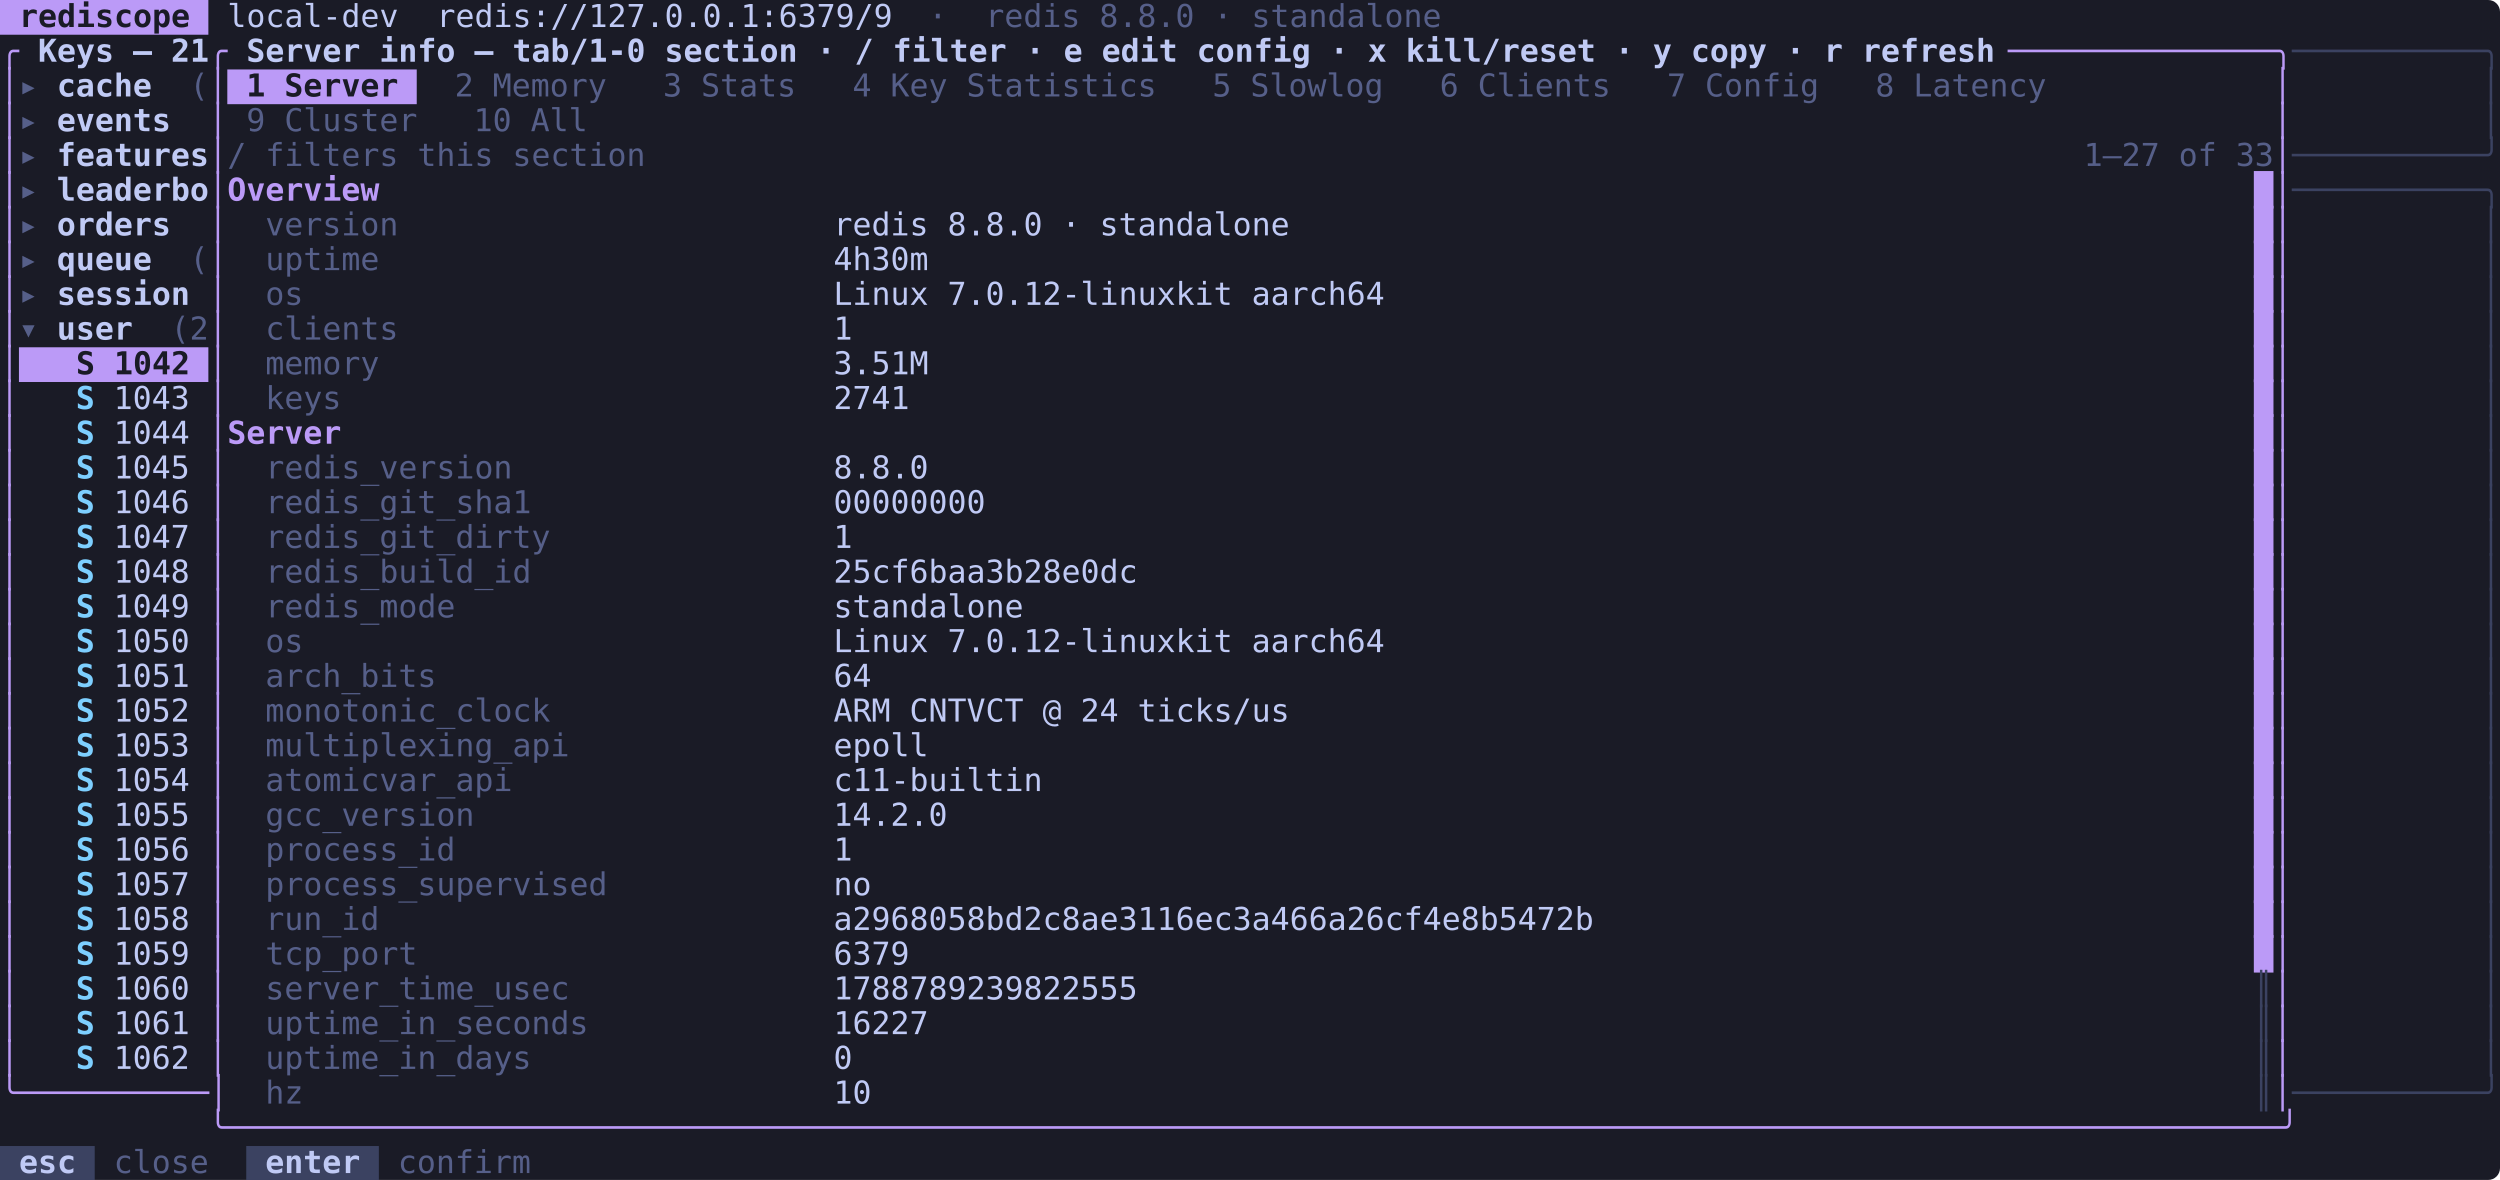
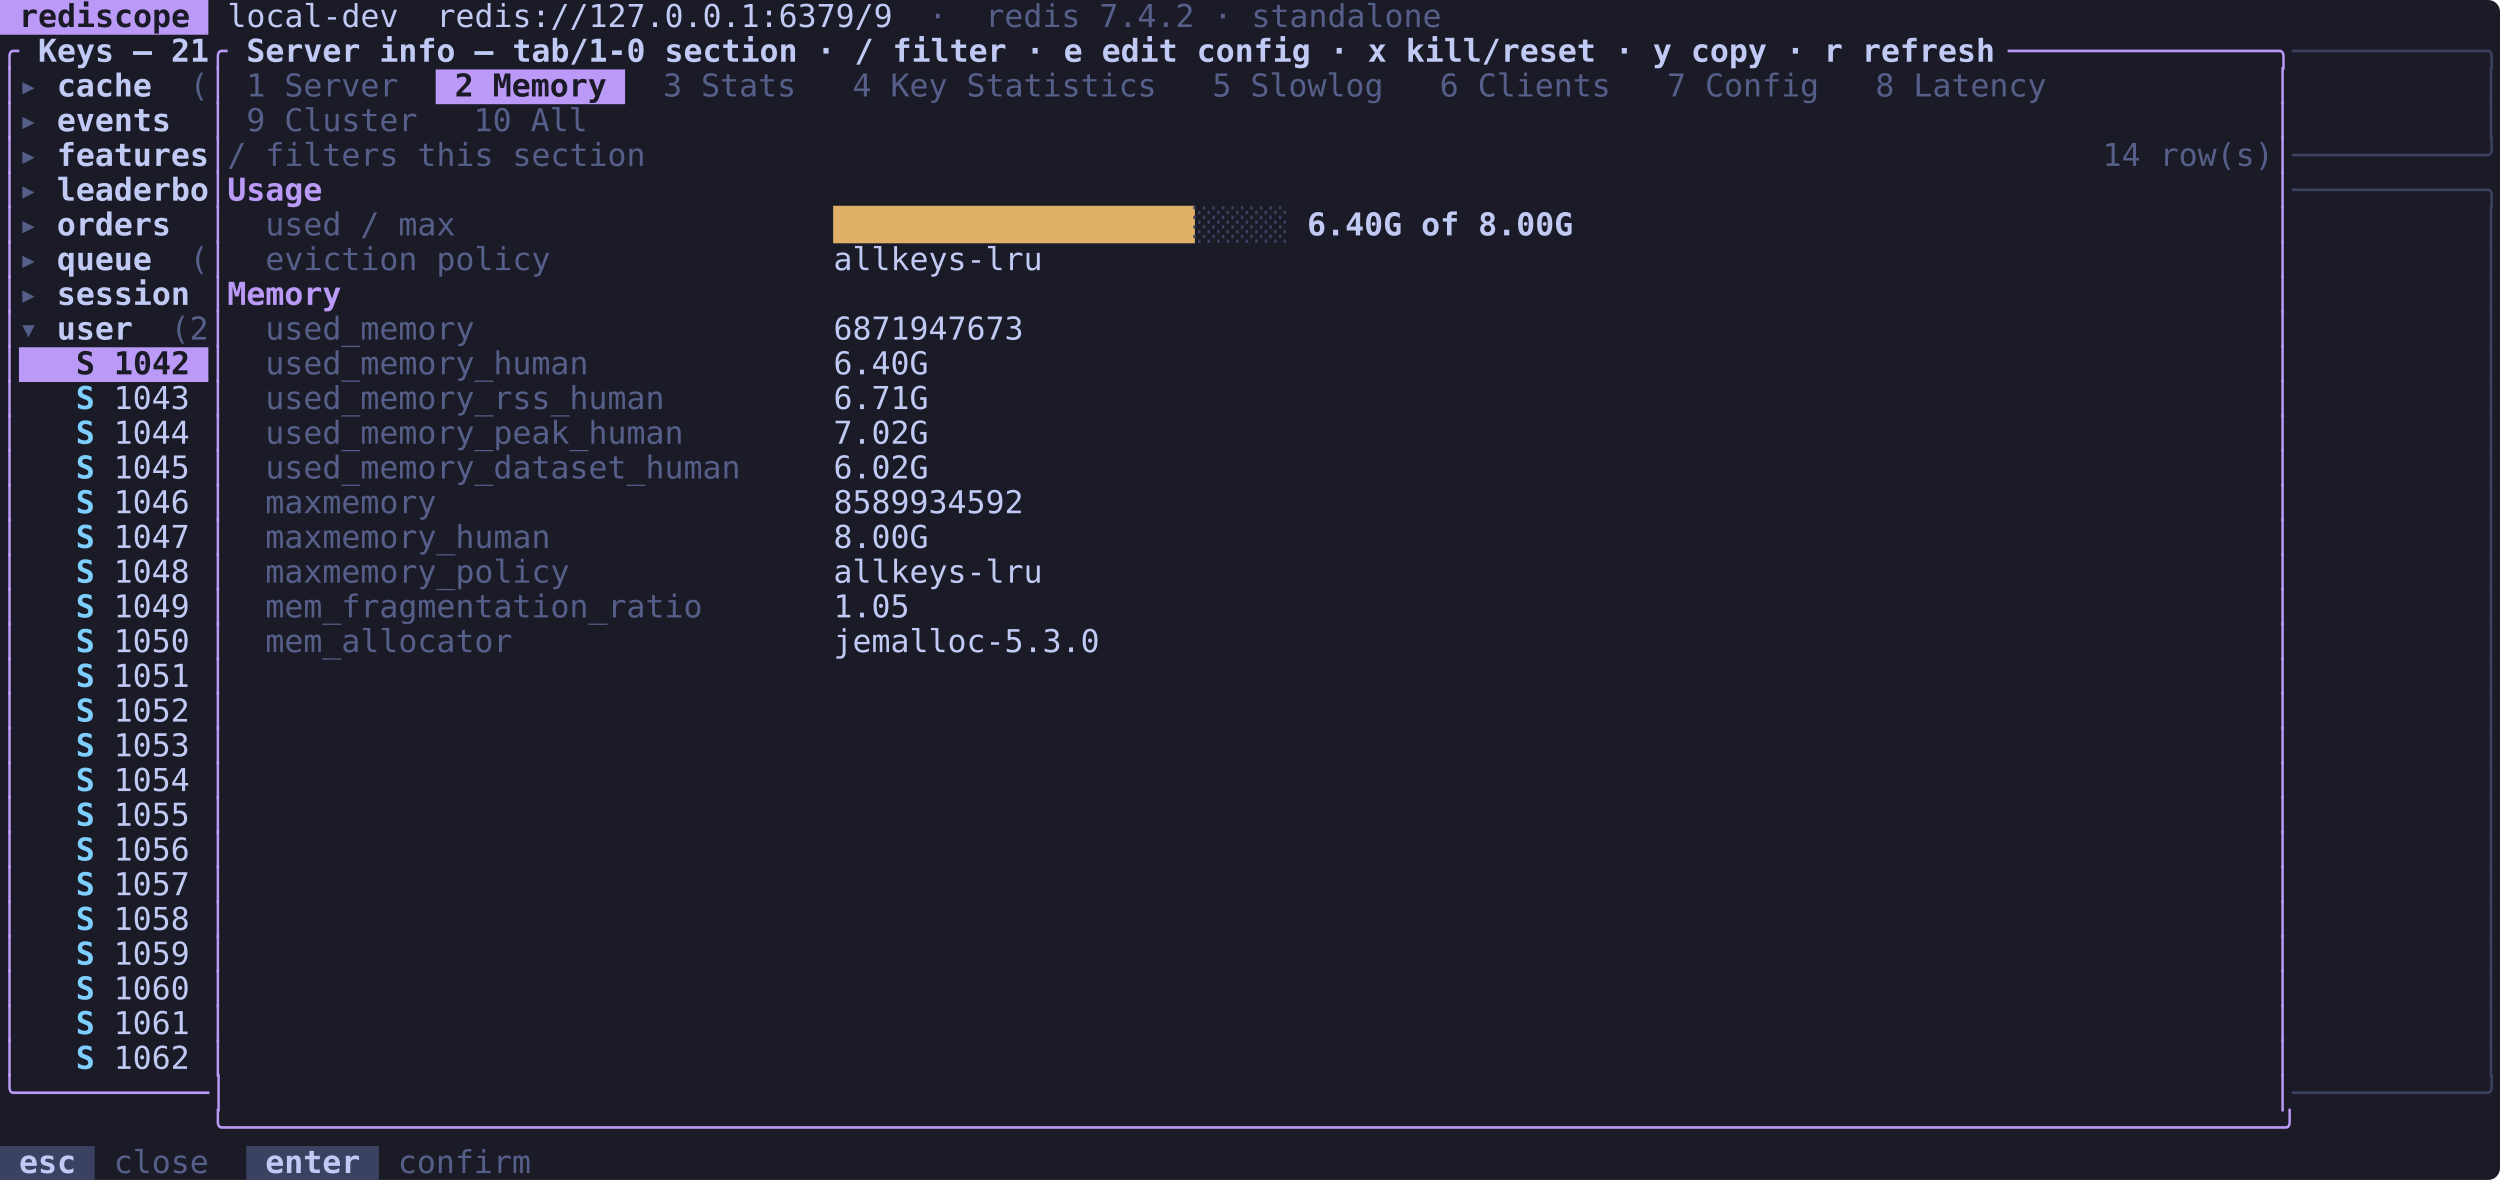
<svg xmlns="http://www.w3.org/2000/svg" viewBox="0 0 1267 598" width="1267" height="598" font-family="ui-monospace, SFMono-Regular, 'SF Mono', Menlo, Consolas, 'DejaVu Sans Mono', monospace" font-size="16">
  <rect width="1267" height="598" rx="6" fill="#1a1b26" />
  <rect x="0.0" y="0.0" width="105.6" height="17.6" fill="#bb9af7" />
-   <rect x="115.2" y="35.2" width="96.0" height="17.6" fill="#bb9af7" />
+   <rect x="220.8" y="35.2" width="96.0" height="17.6" fill="#bb9af7" />
  <rect x="9.6" y="176.0" width="96.0" height="17.6" fill="#bb9af7" />
  <rect x="0.0" y="580.8" width="48.0" height="17.6" fill="#3b4261" />
  <rect x="124.8" y="580.8" width="67.2" height="17.6" fill="#3b4261" />
  <text x="0.0" y="13.7" fill="#1a1b26" font-weight="600" textLength="105.6" lengthAdjust="spacingAndGlyphs" xml:space="preserve"> rediscope </text>
  <text x="105.6" y="13.7" fill="#c0caf5" textLength="345.6" lengthAdjust="spacingAndGlyphs" xml:space="preserve"> local-dev  redis://127.0.0.1:6379/9</text>
-   <text x="451.2" y="13.7" fill="#565f89" textLength="278.4" lengthAdjust="spacingAndGlyphs" xml:space="preserve">  ·  redis 8.8.0 · standalone</text>
+   <text x="451.2" y="13.7" fill="#565f89" textLength="278.4" lengthAdjust="spacingAndGlyphs" xml:space="preserve">  ·  redis 7.4.2 · standalone</text>
  <text x="0.0" y="31.3" fill="#bb9af7" textLength="9.6" lengthAdjust="spacingAndGlyphs" xml:space="preserve">╭</text>
  <text x="9.6" y="31.3" fill="#c0caf5" font-weight="600" textLength="96.0" lengthAdjust="spacingAndGlyphs" xml:space="preserve"> Keys — 21</text>
  <text x="105.6" y="31.3" fill="#bb9af7" textLength="9.6" lengthAdjust="spacingAndGlyphs" xml:space="preserve">╭</text>
  <text x="115.2" y="31.3" fill="#c0caf5" font-weight="600" textLength="902.4" lengthAdjust="spacingAndGlyphs" xml:space="preserve"> Server info — tab/1-0 section · / filter · e edit config · x kill/reset · y copy · r refresh </text>
  <text x="1017.6" y="31.3" fill="#bb9af7" textLength="144.0" lengthAdjust="spacingAndGlyphs" xml:space="preserve">──────────────╮</text>
  <text x="1161.6" y="31.3" fill="#3b4261" textLength="105.6" lengthAdjust="spacingAndGlyphs" xml:space="preserve">──────────╮</text>
  <text x="0.0" y="48.9" fill="#bb9af7" textLength="9.6" lengthAdjust="spacingAndGlyphs" xml:space="preserve">│</text>
  <text x="9.6" y="48.9" fill="#565f89" textLength="19.2" lengthAdjust="spacingAndGlyphs" xml:space="preserve">▸ </text>
  <text x="28.8" y="48.9" fill="#c0caf5" font-weight="600" textLength="48.0" lengthAdjust="spacingAndGlyphs" xml:space="preserve">cache</text>
  <text x="76.8" y="48.9" fill="#565f89" textLength="28.8" lengthAdjust="spacingAndGlyphs" xml:space="preserve">  (</text>
  <text x="105.6" y="48.9" fill="#bb9af7" textLength="9.6" lengthAdjust="spacingAndGlyphs" xml:space="preserve">│</text>
-   <text x="115.2" y="48.9" fill="#1a1b26" font-weight="600" textLength="96.0" lengthAdjust="spacingAndGlyphs" xml:space="preserve"> 1 Server </text>
-   <text x="220.8" y="48.9" fill="#565f89" textLength="96.0" lengthAdjust="spacingAndGlyphs" xml:space="preserve"> 2 Memory </text>
+   <text x="115.2" y="48.9" fill="#565f89" textLength="96.0" lengthAdjust="spacingAndGlyphs" xml:space="preserve"> 1 Server </text>
+   <text x="220.8" y="48.9" fill="#1a1b26" font-weight="600" textLength="96.0" lengthAdjust="spacingAndGlyphs" xml:space="preserve"> 2 Memory </text>
  <text x="326.4" y="48.9" fill="#565f89" textLength="86.4" lengthAdjust="spacingAndGlyphs" xml:space="preserve"> 3 Stats </text>
  <text x="422.4" y="48.9" fill="#565f89" textLength="172.8" lengthAdjust="spacingAndGlyphs" xml:space="preserve"> 4 Key Statistics </text>
  <text x="604.8" y="48.9" fill="#565f89" textLength="105.6" lengthAdjust="spacingAndGlyphs" xml:space="preserve"> 5 Slowlog </text>
  <text x="720.0" y="48.9" fill="#565f89" textLength="105.6" lengthAdjust="spacingAndGlyphs" xml:space="preserve"> 6 Clients </text>
  <text x="835.2" y="48.9" fill="#565f89" textLength="96.0" lengthAdjust="spacingAndGlyphs" xml:space="preserve"> 7 Config </text>
  <text x="940.8" y="48.9" fill="#565f89" textLength="105.6" lengthAdjust="spacingAndGlyphs" xml:space="preserve"> 8 Latency </text>
  <text x="1152.0" y="48.9" fill="#bb9af7" textLength="9.6" lengthAdjust="spacingAndGlyphs" xml:space="preserve">│</text>
  <text x="1257.6" y="48.9" fill="#3b4261" textLength="9.6" lengthAdjust="spacingAndGlyphs" xml:space="preserve">│</text>
  <text x="0.0" y="66.5" fill="#bb9af7" textLength="9.6" lengthAdjust="spacingAndGlyphs" xml:space="preserve">│</text>
  <text x="9.6" y="66.5" fill="#565f89" textLength="19.2" lengthAdjust="spacingAndGlyphs" xml:space="preserve">▸ </text>
  <text x="28.8" y="66.5" fill="#c0caf5" font-weight="600" textLength="57.6" lengthAdjust="spacingAndGlyphs" xml:space="preserve">events</text>
  <text x="105.6" y="66.5" fill="#bb9af7" textLength="9.6" lengthAdjust="spacingAndGlyphs" xml:space="preserve">│</text>
  <text x="115.2" y="66.5" fill="#565f89" textLength="105.6" lengthAdjust="spacingAndGlyphs" xml:space="preserve"> 9 Cluster </text>
  <text x="230.4" y="66.5" fill="#565f89" textLength="76.8" lengthAdjust="spacingAndGlyphs" xml:space="preserve"> 10 All </text>
  <text x="1152.0" y="66.5" fill="#bb9af7" textLength="9.6" lengthAdjust="spacingAndGlyphs" xml:space="preserve">│</text>
  <text x="1257.6" y="66.5" fill="#3b4261" textLength="9.6" lengthAdjust="spacingAndGlyphs" xml:space="preserve">│</text>
  <text x="0.0" y="84.1" fill="#bb9af7" textLength="9.6" lengthAdjust="spacingAndGlyphs" xml:space="preserve">│</text>
  <text x="9.6" y="84.1" fill="#565f89" textLength="19.2" lengthAdjust="spacingAndGlyphs" xml:space="preserve">▸ </text>
  <text x="28.8" y="84.1" fill="#c0caf5" font-weight="600" textLength="76.8" lengthAdjust="spacingAndGlyphs" xml:space="preserve">features</text>
  <text x="105.6" y="84.1" fill="#bb9af7" textLength="9.6" lengthAdjust="spacingAndGlyphs" xml:space="preserve">│</text>
  <text x="115.2" y="84.1" fill="#565f89" textLength="211.2" lengthAdjust="spacingAndGlyphs" xml:space="preserve">/ filters this section</text>
-   <text x="1056.0" y="84.1" fill="#565f89" textLength="96.0" lengthAdjust="spacingAndGlyphs" xml:space="preserve">1–27 of 33</text>
+   <text x="1065.6" y="84.1" fill="#565f89" textLength="86.4" lengthAdjust="spacingAndGlyphs" xml:space="preserve">14 row(s)</text>
  <text x="1152.0" y="84.1" fill="#bb9af7" textLength="9.6" lengthAdjust="spacingAndGlyphs" xml:space="preserve">│</text>
  <text x="1161.6" y="84.1" fill="#3b4261" textLength="105.6" lengthAdjust="spacingAndGlyphs" xml:space="preserve">──────────╯</text>
  <text x="0.0" y="101.7" fill="#bb9af7" textLength="9.6" lengthAdjust="spacingAndGlyphs" xml:space="preserve">│</text>
  <text x="9.6" y="101.7" fill="#565f89" textLength="19.2" lengthAdjust="spacingAndGlyphs" xml:space="preserve">▸ </text>
  <text x="28.8" y="101.7" fill="#c0caf5" font-weight="600" textLength="76.8" lengthAdjust="spacingAndGlyphs" xml:space="preserve">leaderbo</text>
  <text x="105.6" y="101.7" fill="#bb9af7" textLength="9.6" lengthAdjust="spacingAndGlyphs" xml:space="preserve">│</text>
-   <text x="115.2" y="101.7" fill="#bb9af7" font-weight="600" textLength="86.4" lengthAdjust="spacingAndGlyphs" xml:space="preserve">Overview </text>
-   <text x="1142.4" y="101.7" fill="#bb9af7" textLength="19.2" lengthAdjust="spacingAndGlyphs" xml:space="preserve">█│</text>
+   <text x="115.2" y="101.7" fill="#bb9af7" font-weight="600" textLength="57.6" lengthAdjust="spacingAndGlyphs" xml:space="preserve">Usage </text>
+   <text x="1152.0" y="101.7" fill="#bb9af7" textLength="9.6" lengthAdjust="spacingAndGlyphs" xml:space="preserve">│</text>
  <text x="1161.6" y="101.7" fill="#3b4261" textLength="105.6" lengthAdjust="spacingAndGlyphs" xml:space="preserve">──────────╮</text>
  <text x="0.0" y="119.3" fill="#bb9af7" textLength="9.6" lengthAdjust="spacingAndGlyphs" xml:space="preserve">│</text>
  <text x="9.6" y="119.3" fill="#565f89" textLength="19.2" lengthAdjust="spacingAndGlyphs" xml:space="preserve">▸ </text>
  <text x="28.8" y="119.3" fill="#c0caf5" font-weight="600" textLength="57.6" lengthAdjust="spacingAndGlyphs" xml:space="preserve">orders</text>
  <text x="105.6" y="119.3" fill="#bb9af7" textLength="9.6" lengthAdjust="spacingAndGlyphs" xml:space="preserve">│</text>
-   <text x="115.2" y="119.3" fill="#565f89" textLength="307.2" lengthAdjust="spacingAndGlyphs" xml:space="preserve">  version                       </text>
-   <text x="422.4" y="119.3" fill="#c0caf5" textLength="720.0" lengthAdjust="spacingAndGlyphs" xml:space="preserve">redis 8.8.0 · standalone                                                   </text>
-   <text x="1142.4" y="119.3" fill="#bb9af7" textLength="19.2" lengthAdjust="spacingAndGlyphs" xml:space="preserve">█│</text>
+   <text x="115.2" y="119.3" fill="#565f89" textLength="307.2" lengthAdjust="spacingAndGlyphs" xml:space="preserve">  used / max                    </text>
+   <text x="422.4" y="119.3" fill="#e0af68" textLength="182.4" lengthAdjust="spacingAndGlyphs" xml:space="preserve">███████████████████</text>
+   <text x="604.8" y="119.3" fill="#3b4261" textLength="48.0" lengthAdjust="spacingAndGlyphs" xml:space="preserve">░░░░░</text>
+   <text x="652.8" y="119.3" fill="#c0caf5" font-weight="600" textLength="144.0" lengthAdjust="spacingAndGlyphs" xml:space="preserve"> 6.40G of 8.00G</text>
+   <text x="1152.0" y="119.3" fill="#bb9af7" textLength="9.6" lengthAdjust="spacingAndGlyphs" xml:space="preserve">│</text>
  <text x="1257.6" y="119.3" fill="#3b4261" textLength="9.6" lengthAdjust="spacingAndGlyphs" xml:space="preserve">│</text>
  <text x="0.0" y="136.9" fill="#bb9af7" textLength="9.6" lengthAdjust="spacingAndGlyphs" xml:space="preserve">│</text>
  <text x="9.6" y="136.9" fill="#565f89" textLength="19.2" lengthAdjust="spacingAndGlyphs" xml:space="preserve">▸ </text>
  <text x="28.8" y="136.9" fill="#c0caf5" font-weight="600" textLength="48.0" lengthAdjust="spacingAndGlyphs" xml:space="preserve">queue</text>
  <text x="76.8" y="136.9" fill="#565f89" textLength="28.8" lengthAdjust="spacingAndGlyphs" xml:space="preserve">  (</text>
  <text x="105.6" y="136.9" fill="#bb9af7" textLength="9.6" lengthAdjust="spacingAndGlyphs" xml:space="preserve">│</text>
-   <text x="115.2" y="136.9" fill="#565f89" textLength="307.2" lengthAdjust="spacingAndGlyphs" xml:space="preserve">  uptime                        </text>
-   <text x="422.4" y="136.9" fill="#c0caf5" textLength="720.0" lengthAdjust="spacingAndGlyphs" xml:space="preserve">4h30m                                                                      </text>
-   <text x="1142.4" y="136.9" fill="#bb9af7" textLength="19.2" lengthAdjust="spacingAndGlyphs" xml:space="preserve">█│</text>
+   <text x="115.2" y="136.9" fill="#565f89" textLength="307.2" lengthAdjust="spacingAndGlyphs" xml:space="preserve">  eviction policy               </text>
+   <text x="422.4" y="136.9" fill="#c0caf5" textLength="729.6" lengthAdjust="spacingAndGlyphs" xml:space="preserve">allkeys-lru                                                                 </text>
+   <text x="1152.0" y="136.9" fill="#bb9af7" textLength="9.6" lengthAdjust="spacingAndGlyphs" xml:space="preserve">│</text>
  <text x="1257.6" y="136.9" fill="#3b4261" textLength="9.6" lengthAdjust="spacingAndGlyphs" xml:space="preserve">│</text>
  <text x="0.0" y="154.5" fill="#bb9af7" textLength="9.6" lengthAdjust="spacingAndGlyphs" xml:space="preserve">│</text>
  <text x="9.6" y="154.5" fill="#565f89" textLength="19.2" lengthAdjust="spacingAndGlyphs" xml:space="preserve">▸ </text>
  <text x="28.8" y="154.5" fill="#c0caf5" font-weight="600" textLength="67.2" lengthAdjust="spacingAndGlyphs" xml:space="preserve">session</text>
  <text x="105.6" y="154.5" fill="#bb9af7" textLength="9.6" lengthAdjust="spacingAndGlyphs" xml:space="preserve">│</text>
-   <text x="115.2" y="154.5" fill="#565f89" textLength="307.2" lengthAdjust="spacingAndGlyphs" xml:space="preserve">  os                            </text>
-   <text x="422.4" y="154.5" fill="#c0caf5" textLength="720.0" lengthAdjust="spacingAndGlyphs" xml:space="preserve">Linux 7.0.12-linuxkit aarch64                                              </text>
-   <text x="1142.4" y="154.5" fill="#bb9af7" textLength="19.2" lengthAdjust="spacingAndGlyphs" xml:space="preserve">█│</text>
+   <text x="115.2" y="154.5" fill="#bb9af7" font-weight="600" textLength="67.2" lengthAdjust="spacingAndGlyphs" xml:space="preserve">Memory </text>
+   <text x="1152.0" y="154.5" fill="#bb9af7" textLength="9.6" lengthAdjust="spacingAndGlyphs" xml:space="preserve">│</text>
  <text x="1257.6" y="154.5" fill="#3b4261" textLength="9.6" lengthAdjust="spacingAndGlyphs" xml:space="preserve">│</text>
  <text x="0.0" y="172.1" fill="#bb9af7" textLength="9.6" lengthAdjust="spacingAndGlyphs" xml:space="preserve">│</text>
  <text x="9.6" y="172.1" fill="#565f89" textLength="19.2" lengthAdjust="spacingAndGlyphs" xml:space="preserve">▾ </text>
  <text x="28.8" y="172.1" fill="#c0caf5" font-weight="600" textLength="38.4" lengthAdjust="spacingAndGlyphs" xml:space="preserve">user</text>
  <text x="67.2" y="172.1" fill="#565f89" textLength="38.4" lengthAdjust="spacingAndGlyphs" xml:space="preserve">  (2</text>
  <text x="105.6" y="172.1" fill="#bb9af7" textLength="9.6" lengthAdjust="spacingAndGlyphs" xml:space="preserve">│</text>
-   <text x="115.2" y="172.1" fill="#565f89" textLength="307.2" lengthAdjust="spacingAndGlyphs" xml:space="preserve">  clients                       </text>
-   <text x="422.4" y="172.1" fill="#c0caf5" textLength="720.0" lengthAdjust="spacingAndGlyphs" xml:space="preserve">1                                                                          </text>
-   <text x="1142.4" y="172.1" fill="#bb9af7" textLength="19.2" lengthAdjust="spacingAndGlyphs" xml:space="preserve">█│</text>
+   <text x="115.2" y="172.1" fill="#565f89" textLength="307.2" lengthAdjust="spacingAndGlyphs" xml:space="preserve">  used_memory                   </text>
+   <text x="422.4" y="172.1" fill="#c0caf5" textLength="729.6" lengthAdjust="spacingAndGlyphs" xml:space="preserve">6871947673                                                                  </text>
+   <text x="1152.0" y="172.1" fill="#bb9af7" textLength="9.6" lengthAdjust="spacingAndGlyphs" xml:space="preserve">│</text>
  <text x="1257.6" y="172.1" fill="#3b4261" textLength="9.6" lengthAdjust="spacingAndGlyphs" xml:space="preserve">│</text>
  <text x="0.0" y="189.7" fill="#bb9af7" textLength="9.6" lengthAdjust="spacingAndGlyphs" xml:space="preserve">│</text>
  <text x="9.6" y="189.7" fill="#1a1b26" font-weight="600" textLength="96.0" lengthAdjust="spacingAndGlyphs" xml:space="preserve">   S 1042 </text>
  <text x="105.6" y="189.7" fill="#bb9af7" textLength="9.6" lengthAdjust="spacingAndGlyphs" xml:space="preserve">│</text>
-   <text x="115.2" y="189.7" fill="#565f89" textLength="307.2" lengthAdjust="spacingAndGlyphs" xml:space="preserve">  memory                        </text>
-   <text x="422.4" y="189.7" fill="#c0caf5" textLength="720.0" lengthAdjust="spacingAndGlyphs" xml:space="preserve">3.51M                                                                      </text>
-   <text x="1142.4" y="189.7" fill="#bb9af7" textLength="19.2" lengthAdjust="spacingAndGlyphs" xml:space="preserve">█│</text>
+   <text x="115.2" y="189.7" fill="#565f89" textLength="307.2" lengthAdjust="spacingAndGlyphs" xml:space="preserve">  used_memory_human             </text>
+   <text x="422.4" y="189.7" fill="#c0caf5" textLength="729.6" lengthAdjust="spacingAndGlyphs" xml:space="preserve">6.40G                                                                       </text>
+   <text x="1152.0" y="189.7" fill="#bb9af7" textLength="9.6" lengthAdjust="spacingAndGlyphs" xml:space="preserve">│</text>
  <text x="1257.6" y="189.7" fill="#3b4261" textLength="9.6" lengthAdjust="spacingAndGlyphs" xml:space="preserve">│</text>
  <text x="0.0" y="207.3" fill="#bb9af7" textLength="9.6" lengthAdjust="spacingAndGlyphs" xml:space="preserve">│</text>
  <text x="38.4" y="207.3" fill="#7dcfff" font-weight="600" textLength="19.2" lengthAdjust="spacingAndGlyphs" xml:space="preserve">S </text>
  <text x="57.6" y="207.3" fill="#c0caf5" textLength="48.0" lengthAdjust="spacingAndGlyphs" xml:space="preserve">1043 </text>
  <text x="105.6" y="207.3" fill="#bb9af7" textLength="9.6" lengthAdjust="spacingAndGlyphs" xml:space="preserve">│</text>
-   <text x="115.2" y="207.3" fill="#565f89" textLength="307.2" lengthAdjust="spacingAndGlyphs" xml:space="preserve">  keys                          </text>
-   <text x="422.4" y="207.3" fill="#c0caf5" textLength="720.0" lengthAdjust="spacingAndGlyphs" xml:space="preserve">2741                                                                       </text>
-   <text x="1142.4" y="207.3" fill="#bb9af7" textLength="19.2" lengthAdjust="spacingAndGlyphs" xml:space="preserve">█│</text>
+   <text x="115.2" y="207.3" fill="#565f89" textLength="307.2" lengthAdjust="spacingAndGlyphs" xml:space="preserve">  used_memory_rss_human         </text>
+   <text x="422.4" y="207.3" fill="#c0caf5" textLength="729.6" lengthAdjust="spacingAndGlyphs" xml:space="preserve">6.71G                                                                       </text>
+   <text x="1152.0" y="207.3" fill="#bb9af7" textLength="9.6" lengthAdjust="spacingAndGlyphs" xml:space="preserve">│</text>
  <text x="1257.6" y="207.3" fill="#3b4261" textLength="9.6" lengthAdjust="spacingAndGlyphs" xml:space="preserve">│</text>
  <text x="0.0" y="224.9" fill="#bb9af7" textLength="9.6" lengthAdjust="spacingAndGlyphs" xml:space="preserve">│</text>
  <text x="38.4" y="224.9" fill="#7dcfff" font-weight="600" textLength="19.2" lengthAdjust="spacingAndGlyphs" xml:space="preserve">S </text>
  <text x="57.6" y="224.9" fill="#c0caf5" textLength="48.0" lengthAdjust="spacingAndGlyphs" xml:space="preserve">1044 </text>
  <text x="105.6" y="224.9" fill="#bb9af7" textLength="9.6" lengthAdjust="spacingAndGlyphs" xml:space="preserve">│</text>
-   <text x="115.2" y="224.9" fill="#bb9af7" font-weight="600" textLength="67.2" lengthAdjust="spacingAndGlyphs" xml:space="preserve">Server </text>
-   <text x="1142.4" y="224.9" fill="#bb9af7" textLength="19.2" lengthAdjust="spacingAndGlyphs" xml:space="preserve">█│</text>
+   <text x="115.2" y="224.9" fill="#565f89" textLength="307.2" lengthAdjust="spacingAndGlyphs" xml:space="preserve">  used_memory_peak_human        </text>
+   <text x="422.4" y="224.9" fill="#c0caf5" textLength="729.6" lengthAdjust="spacingAndGlyphs" xml:space="preserve">7.02G                                                                       </text>
+   <text x="1152.0" y="224.9" fill="#bb9af7" textLength="9.6" lengthAdjust="spacingAndGlyphs" xml:space="preserve">│</text>
  <text x="1257.6" y="224.9" fill="#3b4261" textLength="9.6" lengthAdjust="spacingAndGlyphs" xml:space="preserve">│</text>
  <text x="0.0" y="242.5" fill="#bb9af7" textLength="9.6" lengthAdjust="spacingAndGlyphs" xml:space="preserve">│</text>
  <text x="38.4" y="242.5" fill="#7dcfff" font-weight="600" textLength="19.2" lengthAdjust="spacingAndGlyphs" xml:space="preserve">S </text>
  <text x="57.6" y="242.5" fill="#c0caf5" textLength="48.0" lengthAdjust="spacingAndGlyphs" xml:space="preserve">1045 </text>
  <text x="105.6" y="242.5" fill="#bb9af7" textLength="9.6" lengthAdjust="spacingAndGlyphs" xml:space="preserve">│</text>
-   <text x="115.2" y="242.5" fill="#565f89" textLength="307.2" lengthAdjust="spacingAndGlyphs" xml:space="preserve">  redis_version                 </text>
-   <text x="422.4" y="242.5" fill="#c0caf5" textLength="720.0" lengthAdjust="spacingAndGlyphs" xml:space="preserve">8.8.0                                                                      </text>
-   <text x="1142.4" y="242.5" fill="#bb9af7" textLength="19.2" lengthAdjust="spacingAndGlyphs" xml:space="preserve">█│</text>
+   <text x="115.2" y="242.5" fill="#565f89" textLength="307.2" lengthAdjust="spacingAndGlyphs" xml:space="preserve">  used_memory_dataset_human     </text>
+   <text x="422.4" y="242.5" fill="#c0caf5" textLength="729.6" lengthAdjust="spacingAndGlyphs" xml:space="preserve">6.02G                                                                       </text>
+   <text x="1152.0" y="242.5" fill="#bb9af7" textLength="9.6" lengthAdjust="spacingAndGlyphs" xml:space="preserve">│</text>
  <text x="1257.6" y="242.5" fill="#3b4261" textLength="9.6" lengthAdjust="spacingAndGlyphs" xml:space="preserve">│</text>
  <text x="0.0" y="260.1" fill="#bb9af7" textLength="9.6" lengthAdjust="spacingAndGlyphs" xml:space="preserve">│</text>
  <text x="38.4" y="260.1" fill="#7dcfff" font-weight="600" textLength="19.2" lengthAdjust="spacingAndGlyphs" xml:space="preserve">S </text>
  <text x="57.6" y="260.1" fill="#c0caf5" textLength="48.0" lengthAdjust="spacingAndGlyphs" xml:space="preserve">1046 </text>
  <text x="105.6" y="260.1" fill="#bb9af7" textLength="9.6" lengthAdjust="spacingAndGlyphs" xml:space="preserve">│</text>
-   <text x="115.2" y="260.1" fill="#565f89" textLength="307.2" lengthAdjust="spacingAndGlyphs" xml:space="preserve">  redis_git_sha1                </text>
-   <text x="422.4" y="260.1" fill="#c0caf5" textLength="720.0" lengthAdjust="spacingAndGlyphs" xml:space="preserve">00000000                                                                   </text>
-   <text x="1142.4" y="260.1" fill="#bb9af7" textLength="19.2" lengthAdjust="spacingAndGlyphs" xml:space="preserve">█│</text>
+   <text x="115.2" y="260.1" fill="#565f89" textLength="307.2" lengthAdjust="spacingAndGlyphs" xml:space="preserve">  maxmemory                     </text>
+   <text x="422.4" y="260.1" fill="#c0caf5" textLength="729.6" lengthAdjust="spacingAndGlyphs" xml:space="preserve">8589934592                                                                  </text>
+   <text x="1152.0" y="260.1" fill="#bb9af7" textLength="9.6" lengthAdjust="spacingAndGlyphs" xml:space="preserve">│</text>
  <text x="1257.6" y="260.1" fill="#3b4261" textLength="9.6" lengthAdjust="spacingAndGlyphs" xml:space="preserve">│</text>
  <text x="0.0" y="277.7" fill="#bb9af7" textLength="9.6" lengthAdjust="spacingAndGlyphs" xml:space="preserve">│</text>
  <text x="38.4" y="277.7" fill="#7dcfff" font-weight="600" textLength="19.2" lengthAdjust="spacingAndGlyphs" xml:space="preserve">S </text>
  <text x="57.6" y="277.7" fill="#c0caf5" textLength="48.0" lengthAdjust="spacingAndGlyphs" xml:space="preserve">1047 </text>
  <text x="105.6" y="277.7" fill="#bb9af7" textLength="9.6" lengthAdjust="spacingAndGlyphs" xml:space="preserve">│</text>
-   <text x="115.2" y="277.7" fill="#565f89" textLength="307.2" lengthAdjust="spacingAndGlyphs" xml:space="preserve">  redis_git_dirty               </text>
-   <text x="422.4" y="277.7" fill="#c0caf5" textLength="720.0" lengthAdjust="spacingAndGlyphs" xml:space="preserve">1                                                                          </text>
-   <text x="1142.4" y="277.7" fill="#bb9af7" textLength="19.2" lengthAdjust="spacingAndGlyphs" xml:space="preserve">█│</text>
+   <text x="115.2" y="277.7" fill="#565f89" textLength="307.2" lengthAdjust="spacingAndGlyphs" xml:space="preserve">  maxmemory_human               </text>
+   <text x="422.4" y="277.7" fill="#c0caf5" textLength="729.6" lengthAdjust="spacingAndGlyphs" xml:space="preserve">8.00G                                                                       </text>
+   <text x="1152.0" y="277.7" fill="#bb9af7" textLength="9.6" lengthAdjust="spacingAndGlyphs" xml:space="preserve">│</text>
  <text x="1257.6" y="277.7" fill="#3b4261" textLength="9.6" lengthAdjust="spacingAndGlyphs" xml:space="preserve">│</text>
  <text x="0.0" y="295.3" fill="#bb9af7" textLength="9.6" lengthAdjust="spacingAndGlyphs" xml:space="preserve">│</text>
  <text x="38.4" y="295.3" fill="#7dcfff" font-weight="600" textLength="19.2" lengthAdjust="spacingAndGlyphs" xml:space="preserve">S </text>
  <text x="57.6" y="295.3" fill="#c0caf5" textLength="48.0" lengthAdjust="spacingAndGlyphs" xml:space="preserve">1048 </text>
  <text x="105.6" y="295.3" fill="#bb9af7" textLength="9.6" lengthAdjust="spacingAndGlyphs" xml:space="preserve">│</text>
-   <text x="115.2" y="295.3" fill="#565f89" textLength="307.2" lengthAdjust="spacingAndGlyphs" xml:space="preserve">  redis_build_id                </text>
-   <text x="422.4" y="295.3" fill="#c0caf5" textLength="720.0" lengthAdjust="spacingAndGlyphs" xml:space="preserve">25cf6baa3b28e0dc                                                           </text>
-   <text x="1142.4" y="295.3" fill="#bb9af7" textLength="19.2" lengthAdjust="spacingAndGlyphs" xml:space="preserve">█│</text>
+   <text x="115.2" y="295.3" fill="#565f89" textLength="307.2" lengthAdjust="spacingAndGlyphs" xml:space="preserve">  maxmemory_policy              </text>
+   <text x="422.4" y="295.3" fill="#c0caf5" textLength="729.6" lengthAdjust="spacingAndGlyphs" xml:space="preserve">allkeys-lru                                                                 </text>
+   <text x="1152.0" y="295.3" fill="#bb9af7" textLength="9.6" lengthAdjust="spacingAndGlyphs" xml:space="preserve">│</text>
  <text x="1257.6" y="295.3" fill="#3b4261" textLength="9.6" lengthAdjust="spacingAndGlyphs" xml:space="preserve">│</text>
  <text x="0.0" y="312.9" fill="#bb9af7" textLength="9.6" lengthAdjust="spacingAndGlyphs" xml:space="preserve">│</text>
  <text x="38.4" y="312.9" fill="#7dcfff" font-weight="600" textLength="19.2" lengthAdjust="spacingAndGlyphs" xml:space="preserve">S </text>
  <text x="57.6" y="312.9" fill="#c0caf5" textLength="48.0" lengthAdjust="spacingAndGlyphs" xml:space="preserve">1049 </text>
  <text x="105.6" y="312.9" fill="#bb9af7" textLength="9.6" lengthAdjust="spacingAndGlyphs" xml:space="preserve">│</text>
-   <text x="115.2" y="312.9" fill="#565f89" textLength="307.2" lengthAdjust="spacingAndGlyphs" xml:space="preserve">  redis_mode                    </text>
-   <text x="422.4" y="312.9" fill="#c0caf5" textLength="720.0" lengthAdjust="spacingAndGlyphs" xml:space="preserve">standalone                                                                 </text>
-   <text x="1142.4" y="312.9" fill="#bb9af7" textLength="19.2" lengthAdjust="spacingAndGlyphs" xml:space="preserve">█│</text>
+   <text x="115.2" y="312.9" fill="#565f89" textLength="307.2" lengthAdjust="spacingAndGlyphs" xml:space="preserve">  mem_fragmentation_ratio       </text>
+   <text x="422.4" y="312.9" fill="#c0caf5" textLength="729.6" lengthAdjust="spacingAndGlyphs" xml:space="preserve">1.05                                                                        </text>
+   <text x="1152.0" y="312.9" fill="#bb9af7" textLength="9.6" lengthAdjust="spacingAndGlyphs" xml:space="preserve">│</text>
  <text x="1257.6" y="312.9" fill="#3b4261" textLength="9.6" lengthAdjust="spacingAndGlyphs" xml:space="preserve">│</text>
  <text x="0.0" y="330.5" fill="#bb9af7" textLength="9.6" lengthAdjust="spacingAndGlyphs" xml:space="preserve">│</text>
  <text x="38.4" y="330.5" fill="#7dcfff" font-weight="600" textLength="19.2" lengthAdjust="spacingAndGlyphs" xml:space="preserve">S </text>
  <text x="57.6" y="330.5" fill="#c0caf5" textLength="48.0" lengthAdjust="spacingAndGlyphs" xml:space="preserve">1050 </text>
  <text x="105.6" y="330.5" fill="#bb9af7" textLength="9.6" lengthAdjust="spacingAndGlyphs" xml:space="preserve">│</text>
-   <text x="115.2" y="330.5" fill="#565f89" textLength="307.2" lengthAdjust="spacingAndGlyphs" xml:space="preserve">  os                            </text>
-   <text x="422.4" y="330.5" fill="#c0caf5" textLength="720.0" lengthAdjust="spacingAndGlyphs" xml:space="preserve">Linux 7.0.12-linuxkit aarch64                                              </text>
-   <text x="1142.4" y="330.5" fill="#bb9af7" textLength="19.2" lengthAdjust="spacingAndGlyphs" xml:space="preserve">█│</text>
+   <text x="115.2" y="330.5" fill="#565f89" textLength="307.2" lengthAdjust="spacingAndGlyphs" xml:space="preserve">  mem_allocator                 </text>
+   <text x="422.4" y="330.5" fill="#c0caf5" textLength="729.6" lengthAdjust="spacingAndGlyphs" xml:space="preserve">jemalloc-5.3.0                                                              </text>
+   <text x="1152.0" y="330.5" fill="#bb9af7" textLength="9.6" lengthAdjust="spacingAndGlyphs" xml:space="preserve">│</text>
  <text x="1257.6" y="330.5" fill="#3b4261" textLength="9.6" lengthAdjust="spacingAndGlyphs" xml:space="preserve">│</text>
  <text x="0.0" y="348.1" fill="#bb9af7" textLength="9.6" lengthAdjust="spacingAndGlyphs" xml:space="preserve">│</text>
  <text x="38.4" y="348.1" fill="#7dcfff" font-weight="600" textLength="19.2" lengthAdjust="spacingAndGlyphs" xml:space="preserve">S </text>
  <text x="57.6" y="348.1" fill="#c0caf5" textLength="48.0" lengthAdjust="spacingAndGlyphs" xml:space="preserve">1051 </text>
  <text x="105.6" y="348.1" fill="#bb9af7" textLength="9.6" lengthAdjust="spacingAndGlyphs" xml:space="preserve">│</text>
-   <text x="115.2" y="348.1" fill="#565f89" textLength="307.2" lengthAdjust="spacingAndGlyphs" xml:space="preserve">  arch_bits                     </text>
-   <text x="422.4" y="348.1" fill="#c0caf5" textLength="720.0" lengthAdjust="spacingAndGlyphs" xml:space="preserve">64                                                                         </text>
-   <text x="1142.4" y="348.1" fill="#bb9af7" textLength="19.2" lengthAdjust="spacingAndGlyphs" xml:space="preserve">█│</text>
+   <text x="1152.0" y="348.1" fill="#bb9af7" textLength="9.6" lengthAdjust="spacingAndGlyphs" xml:space="preserve">│</text>
  <text x="1257.6" y="348.1" fill="#3b4261" textLength="9.6" lengthAdjust="spacingAndGlyphs" xml:space="preserve">│</text>
  <text x="0.0" y="365.7" fill="#bb9af7" textLength="9.6" lengthAdjust="spacingAndGlyphs" xml:space="preserve">│</text>
  <text x="38.4" y="365.7" fill="#7dcfff" font-weight="600" textLength="19.2" lengthAdjust="spacingAndGlyphs" xml:space="preserve">S </text>
  <text x="57.6" y="365.7" fill="#c0caf5" textLength="48.0" lengthAdjust="spacingAndGlyphs" xml:space="preserve">1052 </text>
  <text x="105.6" y="365.7" fill="#bb9af7" textLength="9.6" lengthAdjust="spacingAndGlyphs" xml:space="preserve">│</text>
-   <text x="115.2" y="365.7" fill="#565f89" textLength="307.2" lengthAdjust="spacingAndGlyphs" xml:space="preserve">  monotonic_clock               </text>
-   <text x="422.4" y="365.7" fill="#c0caf5" textLength="720.0" lengthAdjust="spacingAndGlyphs" xml:space="preserve">ARM CNTVCT @ 24 ticks/us                                                   </text>
-   <text x="1142.4" y="365.7" fill="#bb9af7" textLength="19.2" lengthAdjust="spacingAndGlyphs" xml:space="preserve">█│</text>
+   <text x="1152.0" y="365.7" fill="#bb9af7" textLength="9.6" lengthAdjust="spacingAndGlyphs" xml:space="preserve">│</text>
  <text x="1257.6" y="365.7" fill="#3b4261" textLength="9.6" lengthAdjust="spacingAndGlyphs" xml:space="preserve">│</text>
  <text x="0.0" y="383.3" fill="#bb9af7" textLength="9.6" lengthAdjust="spacingAndGlyphs" xml:space="preserve">│</text>
  <text x="38.4" y="383.3" fill="#7dcfff" font-weight="600" textLength="19.2" lengthAdjust="spacingAndGlyphs" xml:space="preserve">S </text>
  <text x="57.6" y="383.3" fill="#c0caf5" textLength="48.0" lengthAdjust="spacingAndGlyphs" xml:space="preserve">1053 </text>
  <text x="105.6" y="383.3" fill="#bb9af7" textLength="9.6" lengthAdjust="spacingAndGlyphs" xml:space="preserve">│</text>
-   <text x="115.2" y="383.3" fill="#565f89" textLength="307.2" lengthAdjust="spacingAndGlyphs" xml:space="preserve">  multiplexing_api              </text>
-   <text x="422.4" y="383.3" fill="#c0caf5" textLength="720.0" lengthAdjust="spacingAndGlyphs" xml:space="preserve">epoll                                                                      </text>
-   <text x="1142.4" y="383.3" fill="#bb9af7" textLength="19.2" lengthAdjust="spacingAndGlyphs" xml:space="preserve">█│</text>
+   <text x="1152.0" y="383.3" fill="#bb9af7" textLength="9.6" lengthAdjust="spacingAndGlyphs" xml:space="preserve">│</text>
  <text x="1257.6" y="383.3" fill="#3b4261" textLength="9.6" lengthAdjust="spacingAndGlyphs" xml:space="preserve">│</text>
  <text x="0.0" y="400.9" fill="#bb9af7" textLength="9.6" lengthAdjust="spacingAndGlyphs" xml:space="preserve">│</text>
  <text x="38.4" y="400.9" fill="#7dcfff" font-weight="600" textLength="19.2" lengthAdjust="spacingAndGlyphs" xml:space="preserve">S </text>
  <text x="57.6" y="400.9" fill="#c0caf5" textLength="48.0" lengthAdjust="spacingAndGlyphs" xml:space="preserve">1054 </text>
  <text x="105.6" y="400.9" fill="#bb9af7" textLength="9.6" lengthAdjust="spacingAndGlyphs" xml:space="preserve">│</text>
-   <text x="115.2" y="400.9" fill="#565f89" textLength="307.2" lengthAdjust="spacingAndGlyphs" xml:space="preserve">  atomicvar_api                 </text>
-   <text x="422.4" y="400.9" fill="#c0caf5" textLength="720.0" lengthAdjust="spacingAndGlyphs" xml:space="preserve">c11-builtin                                                                </text>
-   <text x="1142.4" y="400.9" fill="#bb9af7" textLength="19.2" lengthAdjust="spacingAndGlyphs" xml:space="preserve">█│</text>
+   <text x="1152.0" y="400.9" fill="#bb9af7" textLength="9.6" lengthAdjust="spacingAndGlyphs" xml:space="preserve">│</text>
  <text x="1257.6" y="400.9" fill="#3b4261" textLength="9.6" lengthAdjust="spacingAndGlyphs" xml:space="preserve">│</text>
  <text x="0.0" y="418.5" fill="#bb9af7" textLength="9.6" lengthAdjust="spacingAndGlyphs" xml:space="preserve">│</text>
  <text x="38.4" y="418.5" fill="#7dcfff" font-weight="600" textLength="19.2" lengthAdjust="spacingAndGlyphs" xml:space="preserve">S </text>
  <text x="57.6" y="418.5" fill="#c0caf5" textLength="48.0" lengthAdjust="spacingAndGlyphs" xml:space="preserve">1055 </text>
  <text x="105.6" y="418.5" fill="#bb9af7" textLength="9.6" lengthAdjust="spacingAndGlyphs" xml:space="preserve">│</text>
-   <text x="115.2" y="418.5" fill="#565f89" textLength="307.2" lengthAdjust="spacingAndGlyphs" xml:space="preserve">  gcc_version                   </text>
-   <text x="422.4" y="418.5" fill="#c0caf5" textLength="720.0" lengthAdjust="spacingAndGlyphs" xml:space="preserve">14.2.0                                                                     </text>
-   <text x="1142.4" y="418.5" fill="#bb9af7" textLength="19.2" lengthAdjust="spacingAndGlyphs" xml:space="preserve">█│</text>
+   <text x="1152.0" y="418.5" fill="#bb9af7" textLength="9.6" lengthAdjust="spacingAndGlyphs" xml:space="preserve">│</text>
  <text x="1257.6" y="418.5" fill="#3b4261" textLength="9.6" lengthAdjust="spacingAndGlyphs" xml:space="preserve">│</text>
  <text x="0.0" y="436.1" fill="#bb9af7" textLength="9.6" lengthAdjust="spacingAndGlyphs" xml:space="preserve">│</text>
  <text x="38.4" y="436.1" fill="#7dcfff" font-weight="600" textLength="19.2" lengthAdjust="spacingAndGlyphs" xml:space="preserve">S </text>
  <text x="57.6" y="436.1" fill="#c0caf5" textLength="48.0" lengthAdjust="spacingAndGlyphs" xml:space="preserve">1056 </text>
  <text x="105.6" y="436.1" fill="#bb9af7" textLength="9.6" lengthAdjust="spacingAndGlyphs" xml:space="preserve">│</text>
-   <text x="115.2" y="436.1" fill="#565f89" textLength="307.2" lengthAdjust="spacingAndGlyphs" xml:space="preserve">  process_id                    </text>
-   <text x="422.4" y="436.1" fill="#c0caf5" textLength="720.0" lengthAdjust="spacingAndGlyphs" xml:space="preserve">1                                                                          </text>
-   <text x="1142.4" y="436.1" fill="#bb9af7" textLength="19.2" lengthAdjust="spacingAndGlyphs" xml:space="preserve">█│</text>
+   <text x="1152.0" y="436.1" fill="#bb9af7" textLength="9.6" lengthAdjust="spacingAndGlyphs" xml:space="preserve">│</text>
  <text x="1257.6" y="436.1" fill="#3b4261" textLength="9.6" lengthAdjust="spacingAndGlyphs" xml:space="preserve">│</text>
  <text x="0.0" y="453.7" fill="#bb9af7" textLength="9.6" lengthAdjust="spacingAndGlyphs" xml:space="preserve">│</text>
  <text x="38.4" y="453.7" fill="#7dcfff" font-weight="600" textLength="19.2" lengthAdjust="spacingAndGlyphs" xml:space="preserve">S </text>
  <text x="57.6" y="453.7" fill="#c0caf5" textLength="48.0" lengthAdjust="spacingAndGlyphs" xml:space="preserve">1057 </text>
  <text x="105.6" y="453.7" fill="#bb9af7" textLength="9.6" lengthAdjust="spacingAndGlyphs" xml:space="preserve">│</text>
-   <text x="115.2" y="453.7" fill="#565f89" textLength="307.2" lengthAdjust="spacingAndGlyphs" xml:space="preserve">  process_supervised            </text>
-   <text x="422.4" y="453.7" fill="#c0caf5" textLength="720.0" lengthAdjust="spacingAndGlyphs" xml:space="preserve">no                                                                         </text>
-   <text x="1142.4" y="453.7" fill="#bb9af7" textLength="19.2" lengthAdjust="spacingAndGlyphs" xml:space="preserve">█│</text>
+   <text x="1152.0" y="453.7" fill="#bb9af7" textLength="9.6" lengthAdjust="spacingAndGlyphs" xml:space="preserve">│</text>
  <text x="1257.6" y="453.7" fill="#3b4261" textLength="9.6" lengthAdjust="spacingAndGlyphs" xml:space="preserve">│</text>
  <text x="0.0" y="471.3" fill="#bb9af7" textLength="9.6" lengthAdjust="spacingAndGlyphs" xml:space="preserve">│</text>
  <text x="38.4" y="471.3" fill="#7dcfff" font-weight="600" textLength="19.2" lengthAdjust="spacingAndGlyphs" xml:space="preserve">S </text>
  <text x="57.6" y="471.3" fill="#c0caf5" textLength="48.0" lengthAdjust="spacingAndGlyphs" xml:space="preserve">1058 </text>
  <text x="105.6" y="471.3" fill="#bb9af7" textLength="9.6" lengthAdjust="spacingAndGlyphs" xml:space="preserve">│</text>
-   <text x="115.2" y="471.3" fill="#565f89" textLength="307.2" lengthAdjust="spacingAndGlyphs" xml:space="preserve">  run_id                        </text>
-   <text x="422.4" y="471.3" fill="#c0caf5" textLength="720.0" lengthAdjust="spacingAndGlyphs" xml:space="preserve">a2968058bd2c8ae3116ec3a466a26cf4e8b5472b                                   </text>
-   <text x="1142.4" y="471.3" fill="#bb9af7" textLength="19.2" lengthAdjust="spacingAndGlyphs" xml:space="preserve">█│</text>
+   <text x="1152.0" y="471.3" fill="#bb9af7" textLength="9.6" lengthAdjust="spacingAndGlyphs" xml:space="preserve">│</text>
  <text x="1257.6" y="471.3" fill="#3b4261" textLength="9.6" lengthAdjust="spacingAndGlyphs" xml:space="preserve">│</text>
  <text x="0.0" y="488.9" fill="#bb9af7" textLength="9.6" lengthAdjust="spacingAndGlyphs" xml:space="preserve">│</text>
  <text x="38.4" y="488.9" fill="#7dcfff" font-weight="600" textLength="19.2" lengthAdjust="spacingAndGlyphs" xml:space="preserve">S </text>
  <text x="57.6" y="488.9" fill="#c0caf5" textLength="48.0" lengthAdjust="spacingAndGlyphs" xml:space="preserve">1059 </text>
  <text x="105.6" y="488.9" fill="#bb9af7" textLength="9.6" lengthAdjust="spacingAndGlyphs" xml:space="preserve">│</text>
-   <text x="115.2" y="488.9" fill="#565f89" textLength="307.2" lengthAdjust="spacingAndGlyphs" xml:space="preserve">  tcp_port                      </text>
-   <text x="422.4" y="488.9" fill="#c0caf5" textLength="720.0" lengthAdjust="spacingAndGlyphs" xml:space="preserve">6379                                                                       </text>
-   <text x="1142.4" y="488.9" fill="#bb9af7" textLength="19.2" lengthAdjust="spacingAndGlyphs" xml:space="preserve">█│</text>
+   <text x="1152.0" y="488.9" fill="#bb9af7" textLength="9.6" lengthAdjust="spacingAndGlyphs" xml:space="preserve">│</text>
  <text x="1257.6" y="488.9" fill="#3b4261" textLength="9.6" lengthAdjust="spacingAndGlyphs" xml:space="preserve">│</text>
  <text x="0.0" y="506.5" fill="#bb9af7" textLength="9.6" lengthAdjust="spacingAndGlyphs" xml:space="preserve">│</text>
  <text x="38.4" y="506.5" fill="#7dcfff" font-weight="600" textLength="19.2" lengthAdjust="spacingAndGlyphs" xml:space="preserve">S </text>
  <text x="57.6" y="506.5" fill="#c0caf5" textLength="48.0" lengthAdjust="spacingAndGlyphs" xml:space="preserve">1060 </text>
  <text x="105.6" y="506.5" fill="#bb9af7" textLength="9.6" lengthAdjust="spacingAndGlyphs" xml:space="preserve">│</text>
-   <text x="115.2" y="506.5" fill="#565f89" textLength="307.2" lengthAdjust="spacingAndGlyphs" xml:space="preserve">  server_time_usec              </text>
-   <text x="422.4" y="506.5" fill="#c0caf5" textLength="720.0" lengthAdjust="spacingAndGlyphs" xml:space="preserve">1788789239822555                                                           </text>
-   <text x="1142.4" y="506.5" fill="#3b4261" textLength="9.6" lengthAdjust="spacingAndGlyphs" xml:space="preserve">║</text>
  <text x="1152.0" y="506.5" fill="#bb9af7" textLength="9.6" lengthAdjust="spacingAndGlyphs" xml:space="preserve">│</text>
  <text x="1257.6" y="506.5" fill="#3b4261" textLength="9.6" lengthAdjust="spacingAndGlyphs" xml:space="preserve">│</text>
  <text x="0.0" y="524.1" fill="#bb9af7" textLength="9.6" lengthAdjust="spacingAndGlyphs" xml:space="preserve">│</text>
  <text x="38.4" y="524.1" fill="#7dcfff" font-weight="600" textLength="19.2" lengthAdjust="spacingAndGlyphs" xml:space="preserve">S </text>
  <text x="57.6" y="524.1" fill="#c0caf5" textLength="48.0" lengthAdjust="spacingAndGlyphs" xml:space="preserve">1061 </text>
  <text x="105.6" y="524.1" fill="#bb9af7" textLength="9.6" lengthAdjust="spacingAndGlyphs" xml:space="preserve">│</text>
-   <text x="115.2" y="524.1" fill="#565f89" textLength="307.2" lengthAdjust="spacingAndGlyphs" xml:space="preserve">  uptime_in_seconds             </text>
-   <text x="422.4" y="524.1" fill="#c0caf5" textLength="720.0" lengthAdjust="spacingAndGlyphs" xml:space="preserve">16227                                                                      </text>
-   <text x="1142.4" y="524.1" fill="#3b4261" textLength="9.6" lengthAdjust="spacingAndGlyphs" xml:space="preserve">║</text>
  <text x="1152.0" y="524.1" fill="#bb9af7" textLength="9.6" lengthAdjust="spacingAndGlyphs" xml:space="preserve">│</text>
  <text x="1257.6" y="524.1" fill="#3b4261" textLength="9.6" lengthAdjust="spacingAndGlyphs" xml:space="preserve">│</text>
  <text x="0.0" y="541.7" fill="#bb9af7" textLength="9.6" lengthAdjust="spacingAndGlyphs" xml:space="preserve">│</text>
  <text x="38.4" y="541.7" fill="#7dcfff" font-weight="600" textLength="19.2" lengthAdjust="spacingAndGlyphs" xml:space="preserve">S </text>
  <text x="57.6" y="541.7" fill="#c0caf5" textLength="48.0" lengthAdjust="spacingAndGlyphs" xml:space="preserve">1062 </text>
  <text x="105.6" y="541.7" fill="#bb9af7" textLength="9.6" lengthAdjust="spacingAndGlyphs" xml:space="preserve">│</text>
-   <text x="115.2" y="541.7" fill="#565f89" textLength="307.2" lengthAdjust="spacingAndGlyphs" xml:space="preserve">  uptime_in_days                </text>
-   <text x="422.4" y="541.7" fill="#c0caf5" textLength="720.0" lengthAdjust="spacingAndGlyphs" xml:space="preserve">0                                                                          </text>
-   <text x="1142.4" y="541.7" fill="#3b4261" textLength="9.6" lengthAdjust="spacingAndGlyphs" xml:space="preserve">║</text>
  <text x="1152.0" y="541.7" fill="#bb9af7" textLength="9.6" lengthAdjust="spacingAndGlyphs" xml:space="preserve">│</text>
  <text x="1257.6" y="541.7" fill="#3b4261" textLength="9.6" lengthAdjust="spacingAndGlyphs" xml:space="preserve">│</text>
  <text x="0.0" y="559.3" fill="#bb9af7" textLength="115.2" lengthAdjust="spacingAndGlyphs" xml:space="preserve">╰──────────│</text>
-   <text x="115.2" y="559.3" fill="#565f89" textLength="307.2" lengthAdjust="spacingAndGlyphs" xml:space="preserve">  hz                            </text>
-   <text x="422.4" y="559.3" fill="#c0caf5" textLength="720.0" lengthAdjust="spacingAndGlyphs" xml:space="preserve">10                                                                         </text>
-   <text x="1142.4" y="559.3" fill="#3b4261" textLength="9.6" lengthAdjust="spacingAndGlyphs" xml:space="preserve">║</text>
  <text x="1152.0" y="559.3" fill="#bb9af7" textLength="9.6" lengthAdjust="spacingAndGlyphs" xml:space="preserve">│</text>
  <text x="1161.6" y="559.3" fill="#3b4261" textLength="105.6" lengthAdjust="spacingAndGlyphs" xml:space="preserve">──────────╯</text>
  <text x="105.6" y="576.9" fill="#bb9af7" textLength="1056.0" lengthAdjust="spacingAndGlyphs" xml:space="preserve">╰────────────────────────────────────────────────────────────────────────────────────────────────────────────╯</text>
  <text x="0.0" y="594.5" fill="#c0caf5" font-weight="600" textLength="48.0" lengthAdjust="spacingAndGlyphs" xml:space="preserve"> esc </text>
  <text x="48.0" y="594.5" fill="#565f89" textLength="76.8" lengthAdjust="spacingAndGlyphs" xml:space="preserve"> close  </text>
  <text x="124.8" y="594.5" fill="#c0caf5" font-weight="600" textLength="67.2" lengthAdjust="spacingAndGlyphs" xml:space="preserve"> enter </text>
  <text x="192.0" y="594.5" fill="#565f89" textLength="96.0" lengthAdjust="spacingAndGlyphs" xml:space="preserve"> confirm  </text>
</svg>
